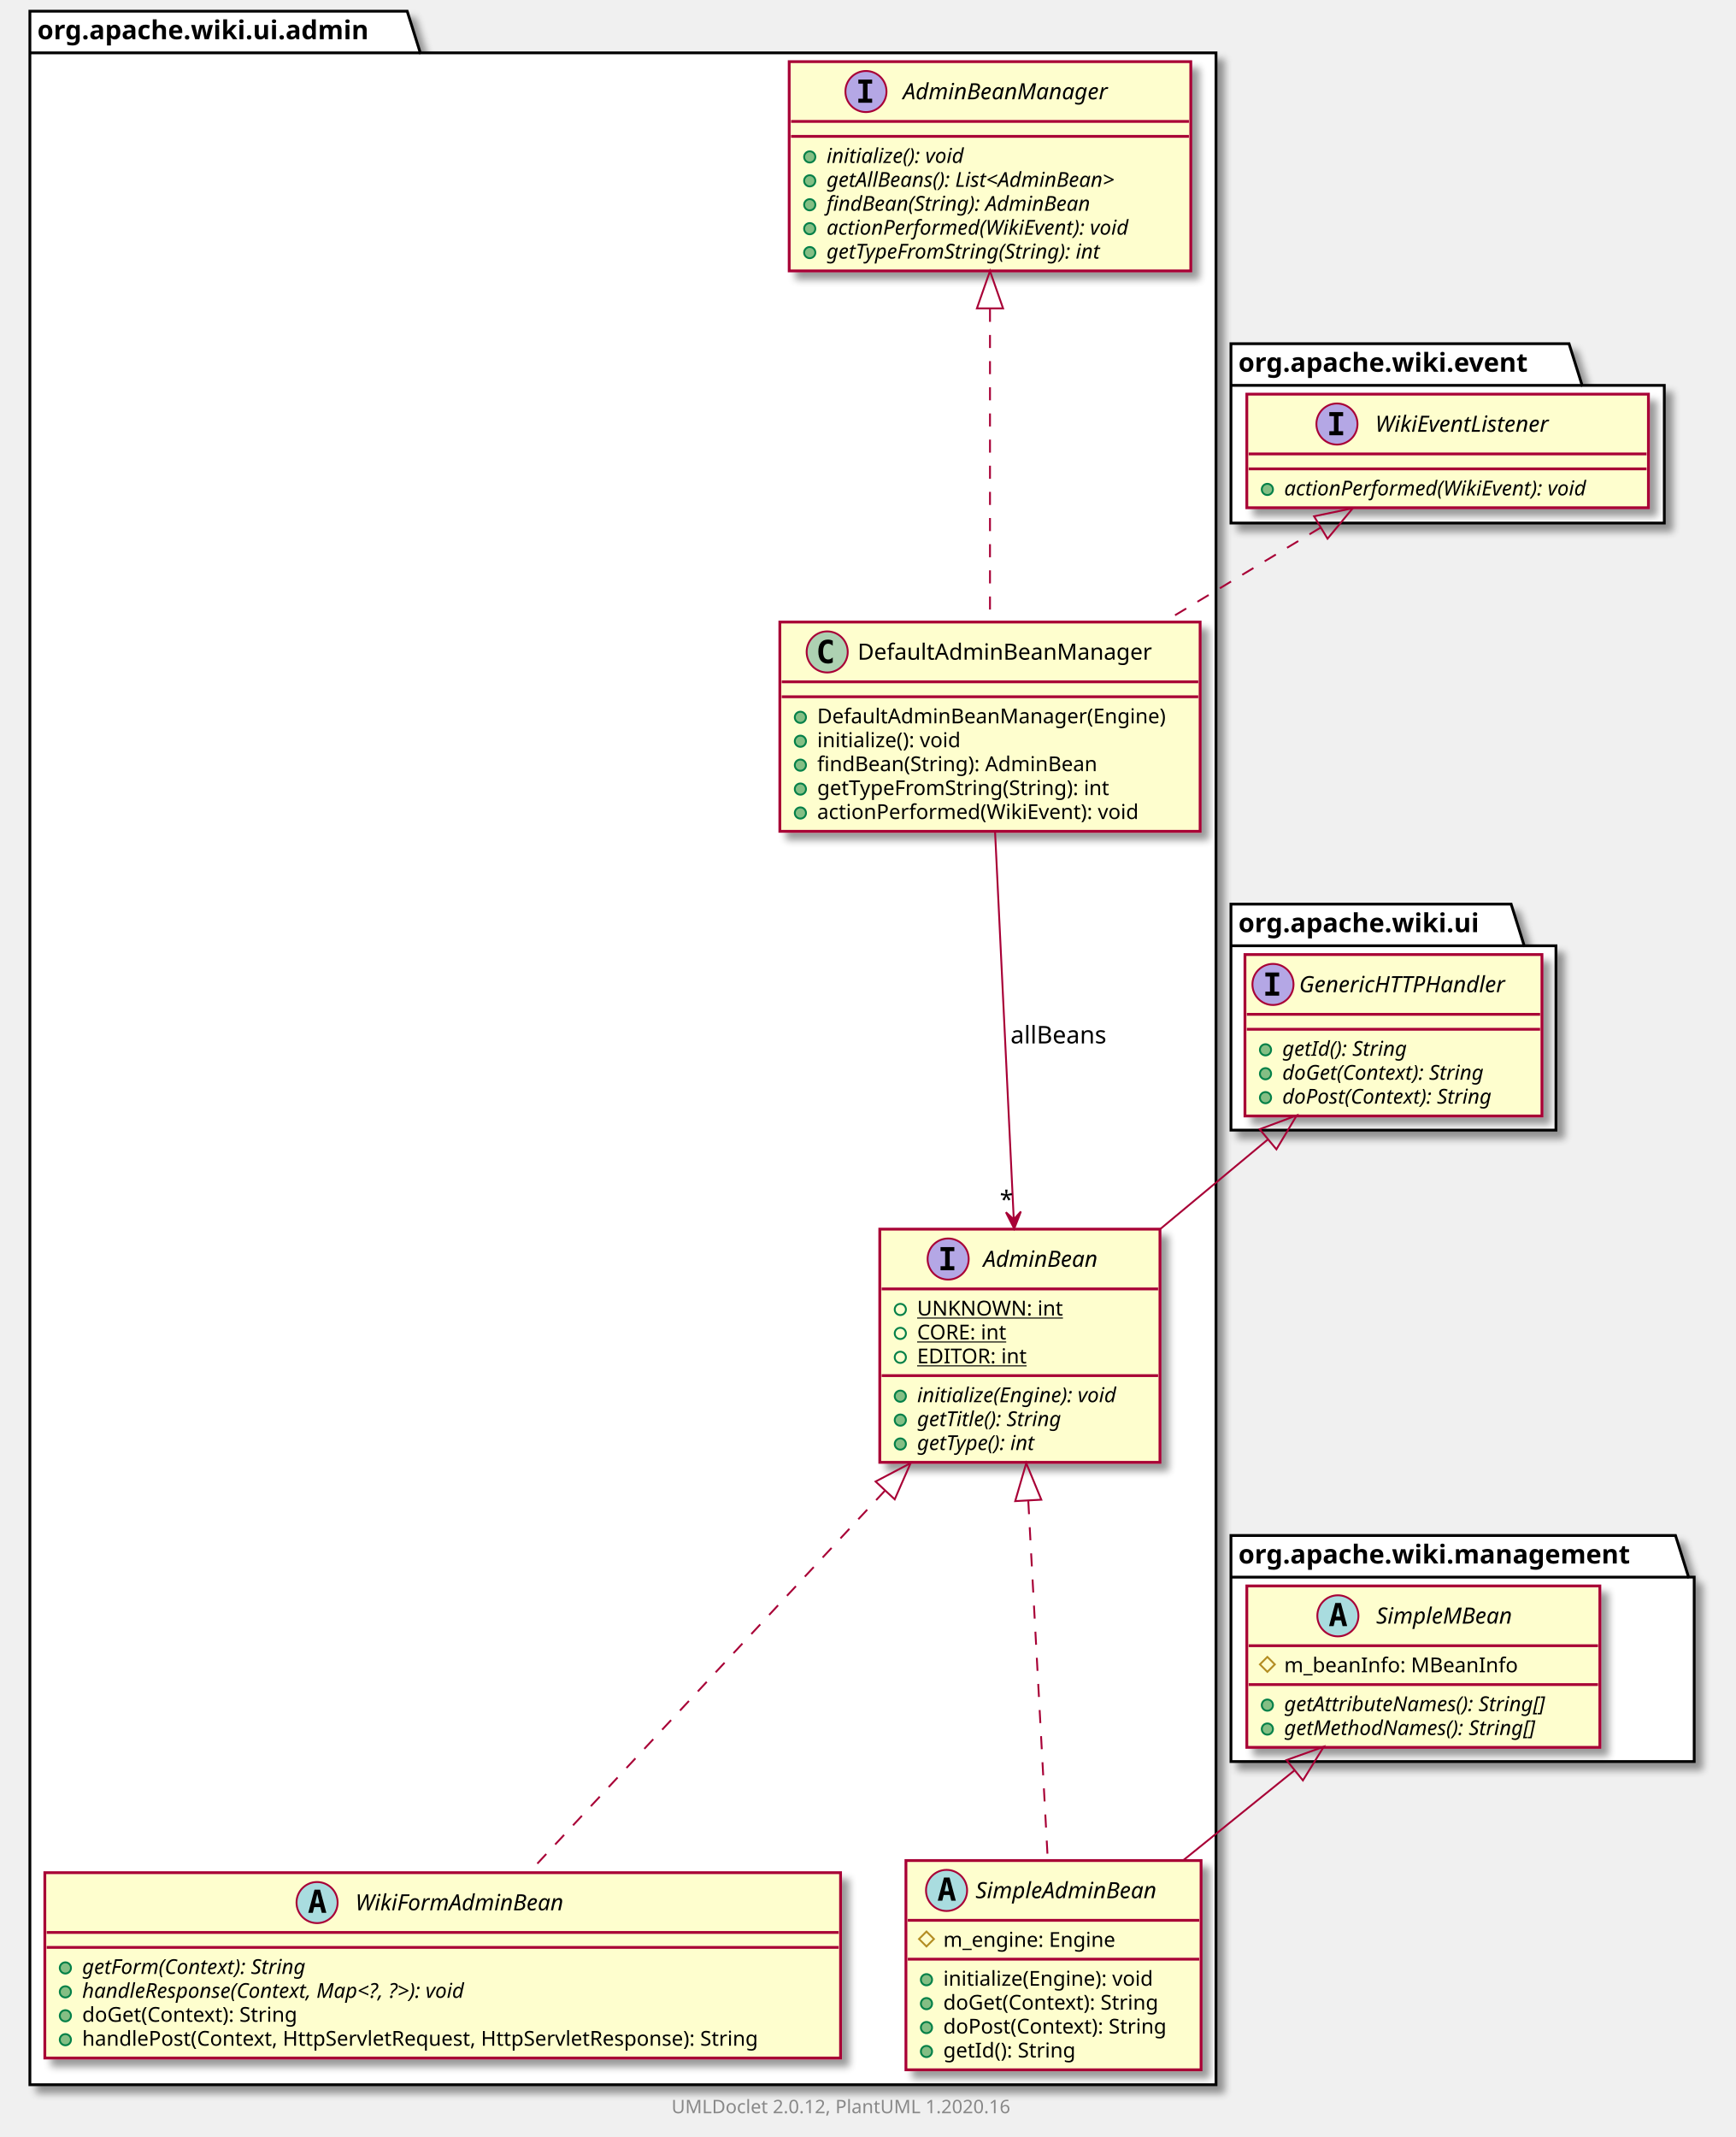
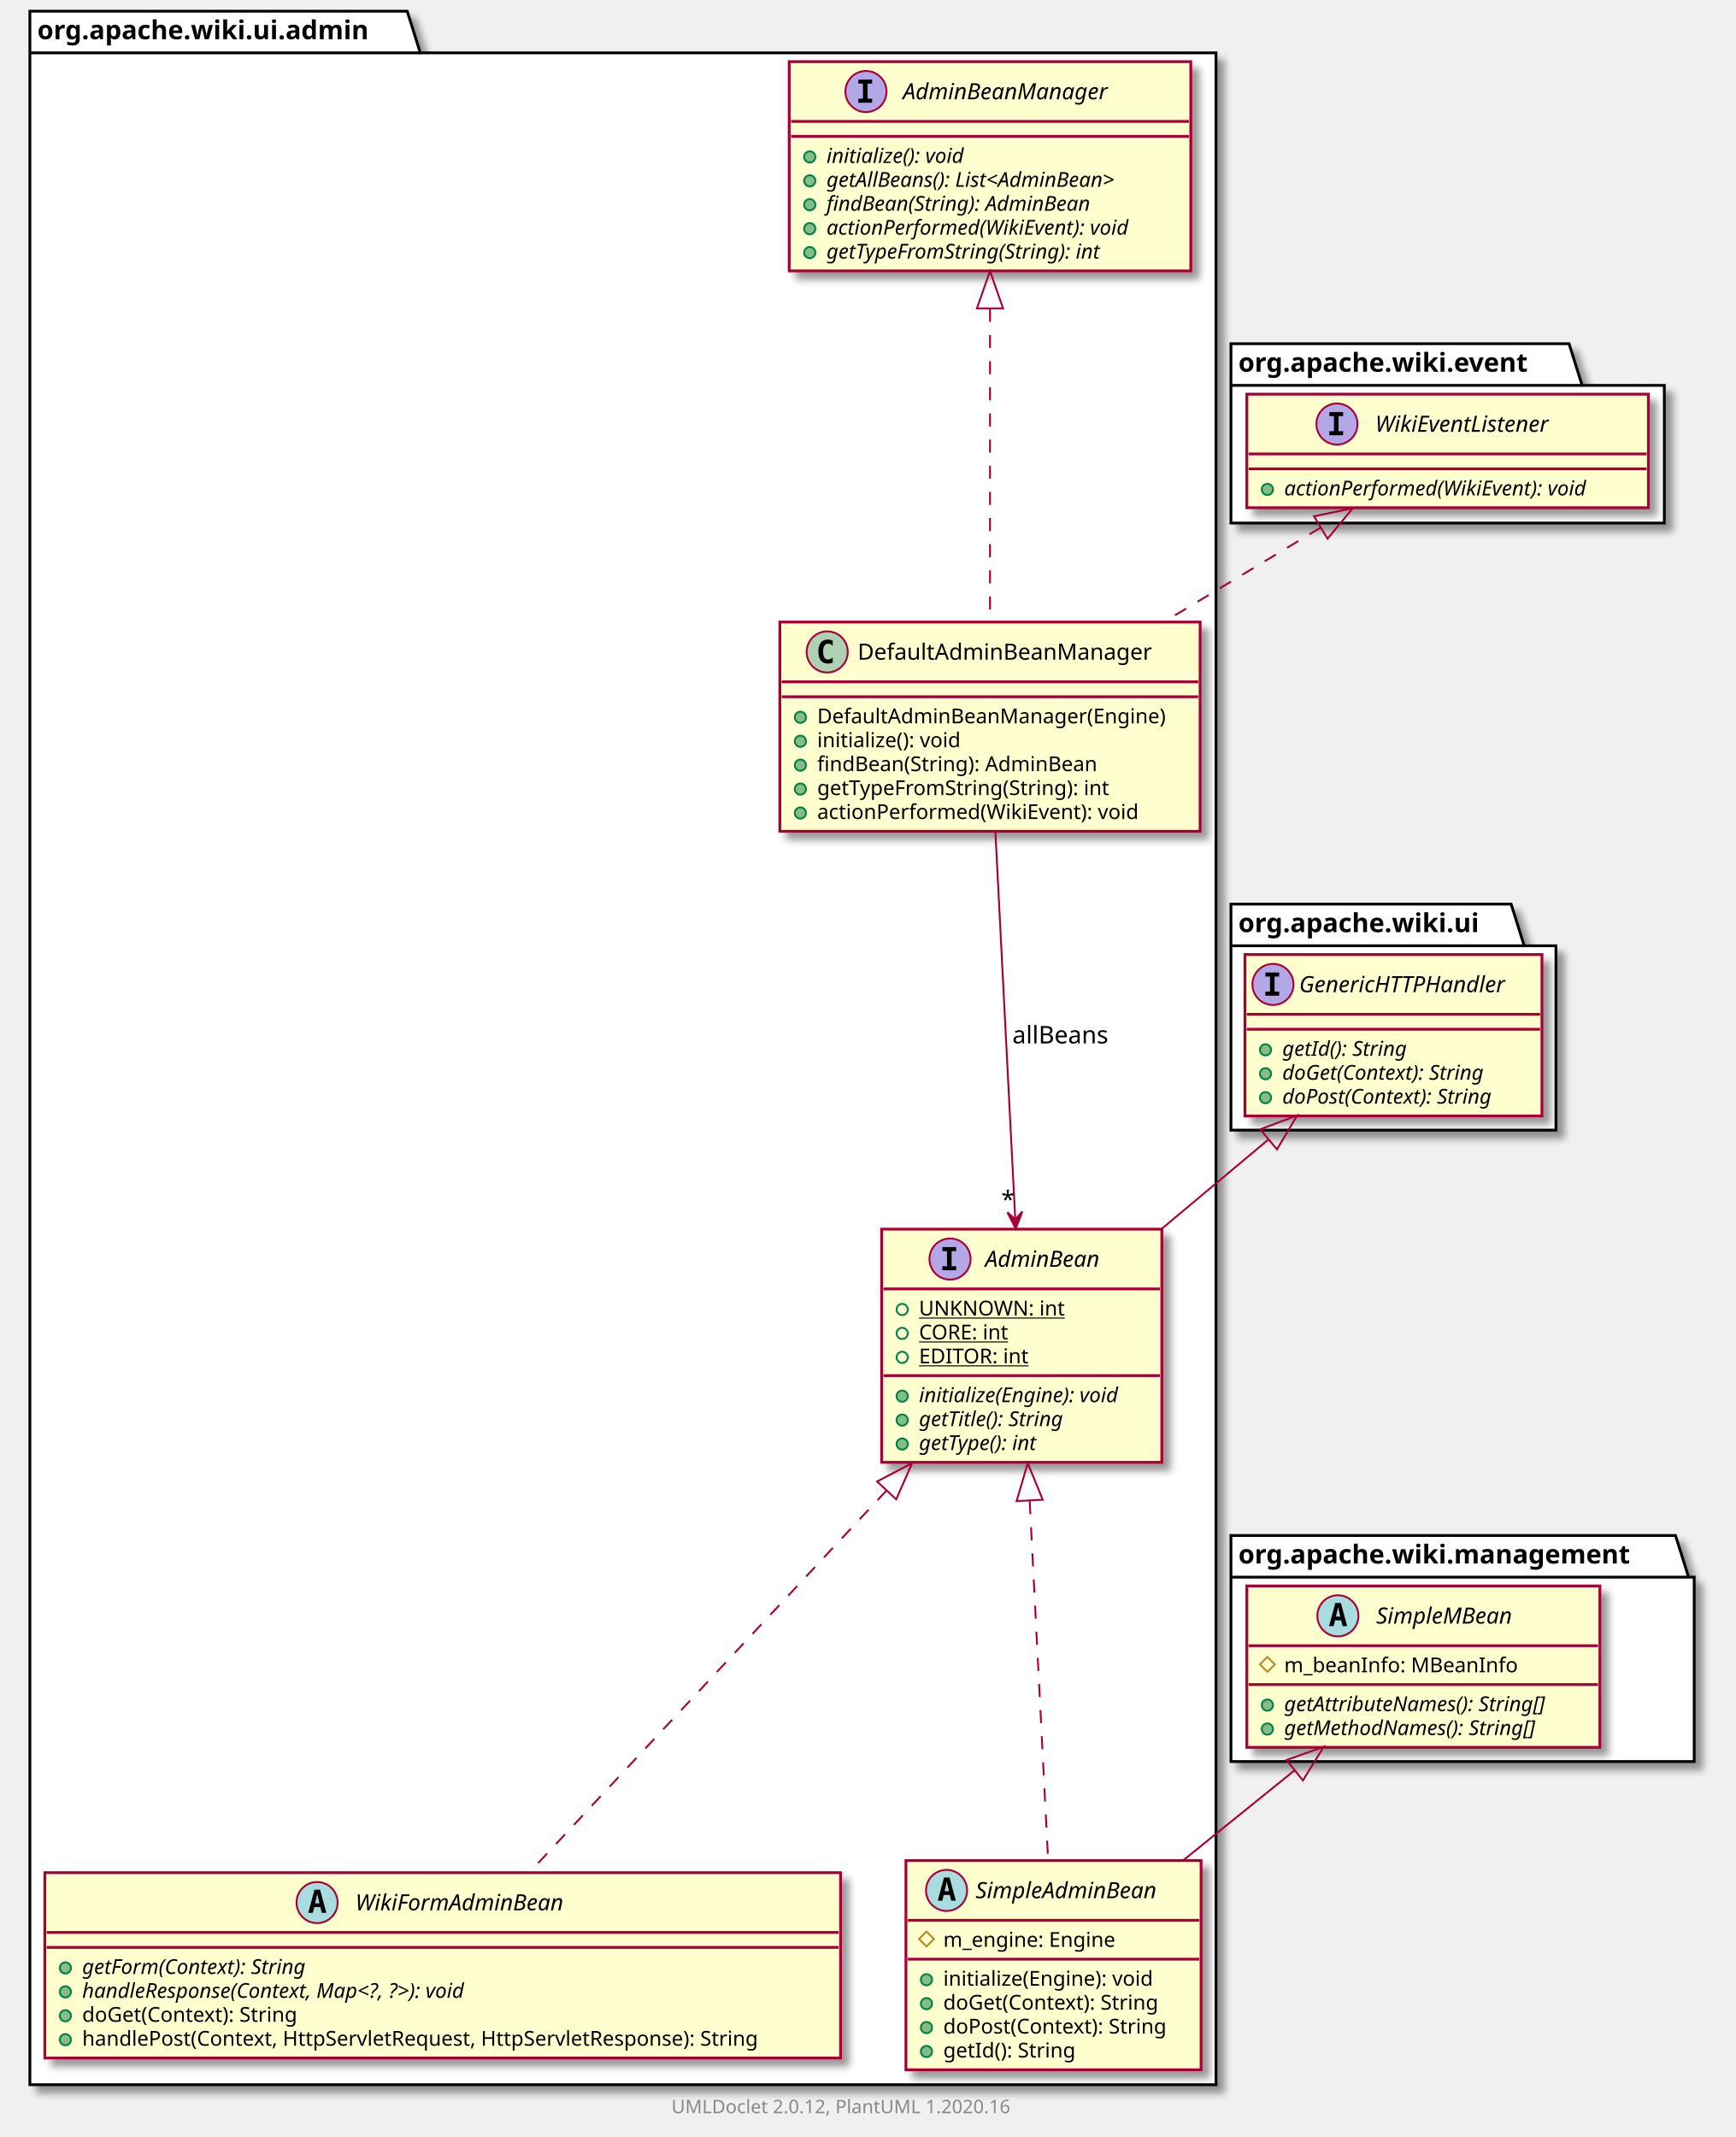
<svg xmlns="http://www.w3.org/2000/svg" xmlns:xlink="http://www.w3.org/1999/xlink" contentScriptType="application/ecmascript" contentStyleType="text/css" height="1144px" preserveAspectRatio="none" style="width:929px;height:1144px;" version="1.1" viewBox="0 0 929 1144" width="929px" zoomAndPan="magnify">
  <defs>
-     <filter height="300%" id="f1lm0bfb3of06h" width="300%" x="-1" y="-1">
+     <filter height="300%" id="fo3iyzg5tbiat" width="300%" x="-1" y="-1">
      <feGaussianBlur result="blurOut" stdDeviation="2.0" />
      <feColorMatrix in="blurOut" result="blurOut2" type="matrix" values="0 0 0 0 0 0 0 0 0 0 0 0 0 0 0 0 0 0 .4 0" />
      <feOffset dx="4.0" dy="4.0" in="blurOut2" result="blurOut3" />
      <feBlend in="SourceGraphic" in2="blurOut3" mode="normal" />
    </filter>
  </defs>
  <g>
-     <polygon fill="#FFFFFF" filter="url(#f1lm0bfb3of06h)" points="16,6,218,6,225,28.297,651,28.297,651,1116,16,1116,16,6" style="stroke: #000000; stroke-width: 1.5;" />
+     <polygon fill="#FFFFFF" filter="url(#fo3iyzg5tbiat)" points="16,6,218,6,225,28.297,651,28.297,651,1116,16,1116,16,6" style="stroke: #000000; stroke-width: 1.5;" />
    <line style="stroke: #000000; stroke-width: 1.5;" x1="16" x2="225" y1="28.297" y2="28.297" />
    <text fill="#000000" font-family="sans-serif" font-size="14" font-weight="bold" lengthAdjust="spacingAndGlyphs" textLength="196" x="20" y="20.995">org.apache.wiki.ui.admin</text>
-     <polygon fill="#FFFFFF" filter="url(#f1lm0bfb3of06h)" points="659,484,809,484,816,506.297,833,506.297,833,605,659,605,659,484" style="stroke: #000000; stroke-width: 1.5;" />
+     <polygon fill="#FFFFFF" filter="url(#fo3iyzg5tbiat)" points="659,484,809,484,816,506.297,833,506.297,833,605,659,605,659,484" style="stroke: #000000; stroke-width: 1.5;" />
    <line style="stroke: #000000; stroke-width: 1.5;" x1="659" x2="816" y1="506.297" y2="506.297" />
    <text fill="#000000" font-family="sans-serif" font-size="14" font-weight="bold" lengthAdjust="spacingAndGlyphs" textLength="144" x="663" y="498.995">org.apache.wiki.ui</text>
-     <polygon fill="#FFFFFF" filter="url(#f1lm0bfb3of06h)" points="659,822,897,822,904,844.297,907,844.297,907,943,659,943,659,822" style="stroke: #000000; stroke-width: 1.5;" />
+     <polygon fill="#FFFFFF" filter="url(#fo3iyzg5tbiat)" points="659,822,897,822,904,844.297,907,844.297,907,943,659,943,659,822" style="stroke: #000000; stroke-width: 1.5;" />
    <line style="stroke: #000000; stroke-width: 1.5;" x1="659" x2="904" y1="844.297" y2="844.297" />
    <text fill="#000000" font-family="sans-serif" font-size="14" font-weight="bold" lengthAdjust="spacingAndGlyphs" textLength="232" x="663" y="836.995">org.apache.wiki.management</text>
-     <polygon fill="#FFFFFF" filter="url(#f1lm0bfb3of06h)" points="659,184,840,184,847,206.297,891,206.297,891,280,659,280,659,184" style="stroke: #000000; stroke-width: 1.5;" />
+     <polygon fill="#FFFFFF" filter="url(#fo3iyzg5tbiat)" points="659,184,840,184,847,206.297,891,206.297,891,280,659,280,659,184" style="stroke: #000000; stroke-width: 1.5;" />
    <line style="stroke: #000000; stroke-width: 1.5;" x1="659" x2="847" y1="206.297" y2="206.297" />
    <text fill="#000000" font-family="sans-serif" font-size="14" font-weight="bold" lengthAdjust="spacingAndGlyphs" textLength="175" x="663" y="198.995">org.apache.wiki.event</text>
-     <a href="AdminBeanManager.html" target="_top" title="AdminBeanManager.html" xlink:actuate="onRequest" xlink:href="AdminBeanManager.html" xlink:show="new" xlink:title="AdminBeanManager.html" xlink:type="simple">
-       <rect codeLine="3" fill="#FEFECE" filter="url(#f1lm0bfb3of06h)" height="112.023" id="org.apache.wiki.ui.admin.AdminBeanManager" style="stroke: #A80036; stroke-width: 1.5;" width="215" x="422.5" y="33" />
-       <ellipse cx="463.6" cy="49" fill="#B4A7E5" rx="11" ry="11" style="stroke: #A80036; stroke-width: 1.0;" />
-       <path d="M459.522,44.766 L459.522,42.609 L466.913,42.609 L466.913,44.766 L464.444,44.766 L464.444,52.844 L466.913,52.844 L466.913,55 L459.522,55 L459.522,52.844 L461.991,52.844 L461.991,44.766 L459.522,44.766 Z " />
-       <text fill="#000000" font-family="sans-serif" font-size="12" font-style="italic" lengthAdjust="spacingAndGlyphs" textLength="125" x="483.4" y="53.154">AdminBeanManager</text>
-       <line style="stroke: #A80036; stroke-width: 1.5;" x1="423.5" x2="636.5" y1="65" y2="65" />
-       <line style="stroke: #A80036; stroke-width: 1.5;" x1="423.5" x2="636.5" y1="73" y2="73" />
-       <ellipse cx="433.5" cy="84" fill="#84BE84" rx="3" ry="3" style="stroke: #038048; stroke-width: 1.0;" />
-       <text fill="#000000" font-family="sans-serif" font-size="11" font-style="italic" lengthAdjust="spacingAndGlyphs" textLength="86" x="442.5" y="87.21">initialize(): void</text>
-       <ellipse cx="433.5" cy="96.805" fill="#84BE84" rx="3" ry="3" style="stroke: #038048; stroke-width: 1.0;" />
-       <text fill="#000000" font-family="sans-serif" font-size="11" font-style="italic" lengthAdjust="spacingAndGlyphs" textLength="185" x="442.5" y="100.015">getAllBeans(): List&lt;AdminBean&gt;</text>
-       <ellipse cx="433.5" cy="109.609" fill="#84BE84" rx="3" ry="3" style="stroke: #038048; stroke-width: 1.0;" />
-       <text fill="#000000" font-family="sans-serif" font-size="11" font-style="italic" lengthAdjust="spacingAndGlyphs" textLength="164" x="442.5" y="112.82">findBean(String): AdminBean</text>
-       <ellipse cx="433.5" cy="122.414" fill="#84BE84" rx="3" ry="3" style="stroke: #038048; stroke-width: 1.0;" />
-       <text fill="#000000" font-family="sans-serif" font-size="11" font-style="italic" lengthAdjust="spacingAndGlyphs" textLength="189" x="442.5" y="125.624">actionPerformed(WikiEvent): void</text>
-       <ellipse cx="433.5" cy="135.219" fill="#84BE84" rx="3" ry="3" style="stroke: #038048; stroke-width: 1.0;" />
-       <text fill="#000000" font-family="sans-serif" font-size="11" font-style="italic" lengthAdjust="spacingAndGlyphs" textLength="171" x="442.5" y="138.429">getTypeFromString(String): int</text>
+     <a href="WikiFormAdminBean.html" target="_top" title="WikiFormAdminBean.html" xlink:actuate="onRequest" xlink:href="WikiFormAdminBean.html" xlink:show="new" xlink:title="WikiFormAdminBean.html" xlink:type="simple">
+       <rect codeLine="3" fill="#FEFECE" filter="url(#fo3iyzg5tbiat)" height="99.219" id="org.apache.wiki.ui.admin.WikiFormAdminBean" style="stroke: #A80036; stroke-width: 1.5;" width="426" x="24" y="1002.5" />
+       <ellipse cx="169.75" cy="1018.5" fill="#A9DCDF" rx="11" ry="11" style="stroke: #A80036; stroke-width: 1.0;" />
+       <path d="M169.859,1013.844 L168.703,1018.922 L171.031,1018.922 L169.859,1013.844 Z M168.375,1011.609 L171.359,1011.609 L174.719,1024 L172.266,1024 L171.5,1020.938 L168.219,1020.938 L167.469,1024 L165.031,1024 L168.375,1011.609 Z " />
+       <text fill="#000000" font-family="sans-serif" font-size="12" font-style="italic" lengthAdjust="spacingAndGlyphs" textLength="126" x="190.25" y="1022.654">WikiFormAdminBean</text>
+       <line style="stroke: #A80036; stroke-width: 1.5;" x1="25" x2="449" y1="1034.5" y2="1034.5" />
+       <line style="stroke: #A80036; stroke-width: 1.5;" x1="25" x2="449" y1="1042.5" y2="1042.5" />
+       <ellipse cx="35" cy="1053.5" fill="#84BE84" rx="3" ry="3" style="stroke: #038048; stroke-width: 1.0;" />
+       <text fill="#000000" font-family="sans-serif" font-size="11" font-style="italic" lengthAdjust="spacingAndGlyphs" textLength="140" x="44" y="1056.71">getForm(Context): String</text>
+       <ellipse cx="35" cy="1066.305" fill="#84BE84" rx="3" ry="3" style="stroke: #038048; stroke-width: 1.0;" />
+       <text fill="#000000" font-family="sans-serif" font-size="11" font-style="italic" lengthAdjust="spacingAndGlyphs" textLength="246" x="44" y="1069.515">handleResponse(Context, Map&lt;?, ?&gt;): void</text>
+       <ellipse cx="35" cy="1079.109" fill="#84BE84" rx="3" ry="3" style="stroke: #038048; stroke-width: 1.0;" />
+       <text fill="#000000" font-family="sans-serif" font-size="11" lengthAdjust="spacingAndGlyphs" textLength="127" x="44" y="1082.32">doGet(Context): String</text>
+       <ellipse cx="35" cy="1091.914" fill="#84BE84" rx="3" ry="3" style="stroke: #038048; stroke-width: 1.0;" />
+       <text fill="#000000" font-family="sans-serif" font-size="11" lengthAdjust="spacingAndGlyphs" textLength="400" x="44" y="1095.124">handlePost(Context, HttpServletRequest, HttpServletResponse): String</text>
    </a>
    <a href="AdminBean.html" target="_top" title="AdminBean.html" xlink:actuate="onRequest" xlink:href="AdminBean.html" xlink:show="new" xlink:title="AdminBean.html" xlink:type="simple">
-       <rect codeLine="11" fill="#FEFECE" filter="url(#f1lm0bfb3of06h)" height="124.828" id="org.apache.wiki.ui.admin.AdminBean" style="stroke: #A80036; stroke-width: 1.5;" width="150" x="471" y="658" />
-       <ellipse cx="507.6" cy="674" fill="#B4A7E5" rx="11" ry="11" style="stroke: #A80036; stroke-width: 1.0;" />
-       <path d="M503.522,669.766 L503.522,667.609 L510.913,667.609 L510.913,669.766 L508.444,669.766 L508.444,677.844 L510.913,677.844 L510.913,680 L503.522,680 L503.522,677.844 L505.991,677.844 L505.991,669.766 L503.522,669.766 Z " />
-       <text fill="#000000" font-family="sans-serif" font-size="12" font-style="italic" lengthAdjust="spacingAndGlyphs" textLength="70" x="526.4" y="678.154">AdminBean</text>
-       <line style="stroke: #A80036; stroke-width: 1.5;" x1="472" x2="620" y1="690" y2="690" />
-       <ellipse cx="482" cy="701" fill="none" rx="3" ry="3" style="stroke: #038048; stroke-width: 1.0;" />
-       <text fill="#000000" font-family="sans-serif" font-size="11" lengthAdjust="spacingAndGlyphs" text-decoration="underline" textLength="79" x="491" y="704.21">UNKNOWN: int</text>
-       <ellipse cx="482" cy="713.805" fill="none" rx="3" ry="3" style="stroke: #038048; stroke-width: 1.0;" />
-       <text fill="#000000" font-family="sans-serif" font-size="11" lengthAdjust="spacingAndGlyphs" text-decoration="underline" textLength="53" x="491" y="717.015">CORE: int</text>
-       <ellipse cx="482" cy="726.609" fill="none" rx="3" ry="3" style="stroke: #038048; stroke-width: 1.0;" />
-       <text fill="#000000" font-family="sans-serif" font-size="11" lengthAdjust="spacingAndGlyphs" text-decoration="underline" textLength="63" x="491" y="729.82">EDITOR: int</text>
-       <line style="stroke: #A80036; stroke-width: 1.5;" x1="472" x2="620" y1="736.414" y2="736.414" />
-       <ellipse cx="482" cy="747.414" fill="#84BE84" rx="3" ry="3" style="stroke: #038048; stroke-width: 1.0;" />
-       <text fill="#000000" font-family="sans-serif" font-size="11" font-style="italic" lengthAdjust="spacingAndGlyphs" textLength="124" x="491" y="750.625">initialize(Engine): void</text>
-       <ellipse cx="482" cy="760.219" fill="#84BE84" rx="3" ry="3" style="stroke: #038048; stroke-width: 1.0;" />
-       <text fill="#000000" font-family="sans-serif" font-size="11" font-style="italic" lengthAdjust="spacingAndGlyphs" textLength="91" x="491" y="763.429">getTitle(): String</text>
-       <ellipse cx="482" cy="773.023" fill="#84BE84" rx="3" ry="3" style="stroke: #038048; stroke-width: 1.0;" />
-       <text fill="#000000" font-family="sans-serif" font-size="11" font-style="italic" lengthAdjust="spacingAndGlyphs" textLength="76" x="491" y="776.234">getType(): int</text>
+       <rect codeLine="10" fill="#FEFECE" filter="url(#fo3iyzg5tbiat)" height="124.828" id="org.apache.wiki.ui.admin.AdminBean" style="stroke: #A80036; stroke-width: 1.5;" width="150" x="472" y="658" />
+       <ellipse cx="508.6" cy="674" fill="#B4A7E5" rx="11" ry="11" style="stroke: #A80036; stroke-width: 1.0;" />
+       <path d="M504.522,669.766 L504.522,667.609 L511.913,667.609 L511.913,669.766 L509.444,669.766 L509.444,677.844 L511.913,677.844 L511.913,680 L504.522,680 L504.522,677.844 L506.991,677.844 L506.991,669.766 L504.522,669.766 Z " />
+       <text fill="#000000" font-family="sans-serif" font-size="12" font-style="italic" lengthAdjust="spacingAndGlyphs" textLength="70" x="527.4" y="678.154">AdminBean</text>
+       <line style="stroke: #A80036; stroke-width: 1.5;" x1="473" x2="621" y1="690" y2="690" />
+       <ellipse cx="483" cy="701" fill="none" rx="3" ry="3" style="stroke: #038048; stroke-width: 1.0;" />
+       <text fill="#000000" font-family="sans-serif" font-size="11" lengthAdjust="spacingAndGlyphs" text-decoration="underline" textLength="79" x="492" y="704.21">UNKNOWN: int</text>
+       <ellipse cx="483" cy="713.805" fill="none" rx="3" ry="3" style="stroke: #038048; stroke-width: 1.0;" />
+       <text fill="#000000" font-family="sans-serif" font-size="11" lengthAdjust="spacingAndGlyphs" text-decoration="underline" textLength="53" x="492" y="717.015">CORE: int</text>
+       <ellipse cx="483" cy="726.609" fill="none" rx="3" ry="3" style="stroke: #038048; stroke-width: 1.0;" />
+       <text fill="#000000" font-family="sans-serif" font-size="11" lengthAdjust="spacingAndGlyphs" text-decoration="underline" textLength="63" x="492" y="729.82">EDITOR: int</text>
+       <line style="stroke: #A80036; stroke-width: 1.5;" x1="473" x2="621" y1="736.414" y2="736.414" />
+       <ellipse cx="483" cy="747.414" fill="#84BE84" rx="3" ry="3" style="stroke: #038048; stroke-width: 1.0;" />
+       <text fill="#000000" font-family="sans-serif" font-size="11" font-style="italic" lengthAdjust="spacingAndGlyphs" textLength="124" x="492" y="750.625">initialize(Engine): void</text>
+       <ellipse cx="483" cy="760.219" fill="#84BE84" rx="3" ry="3" style="stroke: #038048; stroke-width: 1.0;" />
+       <text fill="#000000" font-family="sans-serif" font-size="11" font-style="italic" lengthAdjust="spacingAndGlyphs" textLength="91" x="492" y="763.429">getTitle(): String</text>
+       <ellipse cx="483" cy="773.023" fill="#84BE84" rx="3" ry="3" style="stroke: #038048; stroke-width: 1.0;" />
+       <text fill="#000000" font-family="sans-serif" font-size="11" font-style="italic" lengthAdjust="spacingAndGlyphs" textLength="76" x="492" y="776.234">getType(): int</text>
    </a>
    <a href="SimpleAdminBean.html" target="_top" title="SimpleAdminBean.html" xlink:actuate="onRequest" xlink:href="SimpleAdminBean.html" xlink:show="new" xlink:title="SimpleAdminBean.html" xlink:type="simple">
-       <rect codeLine="20" fill="#FEFECE" filter="url(#f1lm0bfb3of06h)" height="112.023" id="org.apache.wiki.ui.admin.SimpleAdminBean" style="stroke: #A80036; stroke-width: 1.5;" width="158" x="485" y="996" />
+       <rect codeLine="19" fill="#FEFECE" filter="url(#fo3iyzg5tbiat)" height="112.023" id="org.apache.wiki.ui.admin.SimpleAdminBean" style="stroke: #A80036; stroke-width: 1.5;" width="158" x="485" y="996" />
      <ellipse cx="506.75" cy="1012" fill="#A9DCDF" rx="11" ry="11" style="stroke: #A80036; stroke-width: 1.0;" />
      <path d="M506.859,1007.344 L505.703,1012.422 L508.031,1012.422 L506.859,1007.344 Z M505.375,1005.109 L508.359,1005.109 L511.719,1017.5 L509.266,1017.5 L508.5,1014.438 L505.219,1014.438 L504.469,1017.5 L502.031,1017.5 L505.375,1005.109 Z " />
      <text fill="#000000" font-family="sans-serif" font-size="12" font-style="italic" lengthAdjust="spacingAndGlyphs" textLength="111" x="522.25" y="1016.154">SimpleAdminBean</text>
      <line style="stroke: #A80036; stroke-width: 1.5;" x1="486" x2="642" y1="1028" y2="1028" />
      <polygon fill="none" points="496,1034,500,1038,496,1042,492,1038" style="stroke: #B38D22; stroke-width: 1.0;" />
      <text fill="#000000" font-family="sans-serif" font-size="11" lengthAdjust="spacingAndGlyphs" textLength="101" x="505" y="1042.21">m_engine: Engine</text>
      <line style="stroke: #A80036; stroke-width: 1.5;" x1="486" x2="642" y1="1048.805" y2="1048.805" />
      <ellipse cx="496" cy="1059.805" fill="#84BE84" rx="3" ry="3" style="stroke: #038048; stroke-width: 1.0;" />
      <text fill="#000000" font-family="sans-serif" font-size="11" lengthAdjust="spacingAndGlyphs" textLength="122" x="505" y="1063.015">initialize(Engine): void</text>
      <ellipse cx="496" cy="1072.609" fill="#84BE84" rx="3" ry="3" style="stroke: #038048; stroke-width: 1.0;" />
      <text fill="#000000" font-family="sans-serif" font-size="11" lengthAdjust="spacingAndGlyphs" textLength="127" x="505" y="1075.82">doGet(Context): String</text>
      <ellipse cx="496" cy="1085.414" fill="#84BE84" rx="3" ry="3" style="stroke: #038048; stroke-width: 1.0;" />
      <text fill="#000000" font-family="sans-serif" font-size="11" lengthAdjust="spacingAndGlyphs" textLength="132" x="505" y="1088.624">doPost(Context): String</text>
      <ellipse cx="496" cy="1098.219" fill="#84BE84" rx="3" ry="3" style="stroke: #038048; stroke-width: 1.0;" />
      <text fill="#000000" font-family="sans-serif" font-size="11" lengthAdjust="spacingAndGlyphs" textLength="78" x="505" y="1101.429">getId(): String</text>
    </a>
    <a href="DefaultAdminBeanManager.html" target="_top" title="DefaultAdminBeanManager.html" xlink:actuate="onRequest" xlink:href="DefaultAdminBeanManager.html" xlink:show="new" xlink:title="DefaultAdminBeanManager.html" xlink:type="simple">
-       <rect codeLine="28" fill="#FEFECE" filter="url(#f1lm0bfb3of06h)" height="112.023" id="org.apache.wiki.ui.admin.DefaultAdminBeanManager" style="stroke: #A80036; stroke-width: 1.5;" width="225" x="417.5" y="333" />
+       <rect codeLine="27" fill="#FEFECE" filter="url(#fo3iyzg5tbiat)" height="112.023" id="org.apache.wiki.ui.admin.DefaultAdminBeanManager" style="stroke: #A80036; stroke-width: 1.5;" width="225" x="417.5" y="333" />
      <ellipse cx="442.85" cy="349" fill="#ADD1B2" rx="11" ry="11" style="stroke: #A80036; stroke-width: 1.0;" />
      <path d="M445.819,354.641 Q445.241,354.938 444.6,355.078 Q443.959,355.234 443.256,355.234 Q440.756,355.234 439.428,353.594 Q438.116,351.938 438.116,348.812 Q438.116,345.688 439.428,344.031 Q440.756,342.375 443.256,342.375 Q443.959,342.375 444.6,342.531 Q445.256,342.688 445.819,342.984 L445.819,345.703 Q445.194,345.125 444.6,344.859 Q444.006,344.578 443.381,344.578 Q442.038,344.578 441.35,345.656 Q440.663,346.719 440.663,348.812 Q440.663,350.906 441.35,351.984 Q442.038,353.047 443.381,353.047 Q444.006,353.047 444.6,352.781 Q445.194,352.5 445.819,351.922 L445.819,354.641 Z " />
      <text fill="#000000" font-family="sans-serif" font-size="12" lengthAdjust="spacingAndGlyphs" textLength="170" x="459.15" y="353.154">DefaultAdminBeanManager</text>
      <line style="stroke: #A80036; stroke-width: 1.5;" x1="418.5" x2="641.5" y1="365" y2="365" />
      <line style="stroke: #A80036; stroke-width: 1.5;" x1="418.5" x2="641.5" y1="373" y2="373" />
      <ellipse cx="428.5" cy="384" fill="#84BE84" rx="3" ry="3" style="stroke: #038048; stroke-width: 1.0;" />
      <text fill="#000000" font-family="sans-serif" font-size="11" lengthAdjust="spacingAndGlyphs" textLength="199" x="437.5" y="387.21">DefaultAdminBeanManager(Engine)</text>
      <ellipse cx="428.5" cy="396.805" fill="#84BE84" rx="3" ry="3" style="stroke: #038048; stroke-width: 1.0;" />
      <text fill="#000000" font-family="sans-serif" font-size="11" lengthAdjust="spacingAndGlyphs" textLength="84" x="437.5" y="400.015">initialize(): void</text>
      <ellipse cx="428.5" cy="409.609" fill="#84BE84" rx="3" ry="3" style="stroke: #038048; stroke-width: 1.0;" />
      <text fill="#000000" font-family="sans-serif" font-size="11" lengthAdjust="spacingAndGlyphs" textLength="164" x="437.5" y="412.82">findBean(String): AdminBean</text>
      <ellipse cx="428.5" cy="422.414" fill="#84BE84" rx="3" ry="3" style="stroke: #038048; stroke-width: 1.0;" />
      <text fill="#000000" font-family="sans-serif" font-size="11" lengthAdjust="spacingAndGlyphs" textLength="172" x="437.5" y="425.625">getTypeFromString(String): int</text>
      <ellipse cx="428.5" cy="435.219" fill="#84BE84" rx="3" ry="3" style="stroke: #038048; stroke-width: 1.0;" />
      <text fill="#000000" font-family="sans-serif" font-size="11" lengthAdjust="spacingAndGlyphs" textLength="185" x="437.5" y="438.429">actionPerformed(WikiEvent): void</text>
    </a>
-     <a href="WikiFormAdminBean.html" target="_top" title="WikiFormAdminBean.html" xlink:actuate="onRequest" xlink:href="WikiFormAdminBean.html" xlink:show="new" xlink:title="WikiFormAdminBean.html" xlink:type="simple">
-       <rect codeLine="36" fill="#FEFECE" filter="url(#f1lm0bfb3of06h)" height="99.219" id="org.apache.wiki.ui.admin.WikiFormAdminBean" style="stroke: #A80036; stroke-width: 1.5;" width="426" x="24" y="1002.5" />
-       <ellipse cx="169.75" cy="1018.5" fill="#A9DCDF" rx="11" ry="11" style="stroke: #A80036; stroke-width: 1.0;" />
-       <path d="M169.859,1013.844 L168.703,1018.922 L171.031,1018.922 L169.859,1013.844 Z M168.375,1011.609 L171.359,1011.609 L174.719,1024 L172.266,1024 L171.5,1020.938 L168.219,1020.938 L167.469,1024 L165.031,1024 L168.375,1011.609 Z " />
-       <text fill="#000000" font-family="sans-serif" font-size="12" font-style="italic" lengthAdjust="spacingAndGlyphs" textLength="126" x="190.25" y="1022.654">WikiFormAdminBean</text>
-       <line style="stroke: #A80036; stroke-width: 1.5;" x1="25" x2="449" y1="1034.5" y2="1034.5" />
-       <line style="stroke: #A80036; stroke-width: 1.5;" x1="25" x2="449" y1="1042.5" y2="1042.5" />
-       <ellipse cx="35" cy="1053.5" fill="#84BE84" rx="3" ry="3" style="stroke: #038048; stroke-width: 1.0;" />
-       <text fill="#000000" font-family="sans-serif" font-size="11" font-style="italic" lengthAdjust="spacingAndGlyphs" textLength="140" x="44" y="1056.71">getForm(Context): String</text>
-       <ellipse cx="35" cy="1066.305" fill="#84BE84" rx="3" ry="3" style="stroke: #038048; stroke-width: 1.0;" />
-       <text fill="#000000" font-family="sans-serif" font-size="11" font-style="italic" lengthAdjust="spacingAndGlyphs" textLength="246" x="44" y="1069.515">handleResponse(Context, Map&lt;?, ?&gt;): void</text>
-       <ellipse cx="35" cy="1079.109" fill="#84BE84" rx="3" ry="3" style="stroke: #038048; stroke-width: 1.0;" />
-       <text fill="#000000" font-family="sans-serif" font-size="11" lengthAdjust="spacingAndGlyphs" textLength="127" x="44" y="1082.32">doGet(Context): String</text>
-       <ellipse cx="35" cy="1091.914" fill="#84BE84" rx="3" ry="3" style="stroke: #038048; stroke-width: 1.0;" />
-       <text fill="#000000" font-family="sans-serif" font-size="11" lengthAdjust="spacingAndGlyphs" textLength="400" x="44" y="1095.124">handlePost(Context, HttpServletRequest, HttpServletResponse): String</text>
+     <a href="AdminBeanManager.html" target="_top" title="AdminBeanManager.html" xlink:actuate="onRequest" xlink:href="AdminBeanManager.html" xlink:show="new" xlink:title="AdminBeanManager.html" xlink:type="simple">
+       <rect codeLine="35" fill="#FEFECE" filter="url(#fo3iyzg5tbiat)" height="112.023" id="org.apache.wiki.ui.admin.AdminBeanManager" style="stroke: #A80036; stroke-width: 1.5;" width="215" x="422.5" y="33" />
+       <ellipse cx="463.6" cy="49" fill="#B4A7E5" rx="11" ry="11" style="stroke: #A80036; stroke-width: 1.0;" />
+       <path d="M459.522,44.766 L459.522,42.609 L466.913,42.609 L466.913,44.766 L464.444,44.766 L464.444,52.844 L466.913,52.844 L466.913,55 L459.522,55 L459.522,52.844 L461.991,52.844 L461.991,44.766 L459.522,44.766 Z " />
+       <text fill="#000000" font-family="sans-serif" font-size="12" font-style="italic" lengthAdjust="spacingAndGlyphs" textLength="125" x="483.4" y="53.154">AdminBeanManager</text>
+       <line style="stroke: #A80036; stroke-width: 1.5;" x1="423.5" x2="636.5" y1="65" y2="65" />
+       <line style="stroke: #A80036; stroke-width: 1.5;" x1="423.5" x2="636.5" y1="73" y2="73" />
+       <ellipse cx="433.5" cy="84" fill="#84BE84" rx="3" ry="3" style="stroke: #038048; stroke-width: 1.0;" />
+       <text fill="#000000" font-family="sans-serif" font-size="11" font-style="italic" lengthAdjust="spacingAndGlyphs" textLength="86" x="442.5" y="87.21">initialize(): void</text>
+       <ellipse cx="433.5" cy="96.805" fill="#84BE84" rx="3" ry="3" style="stroke: #038048; stroke-width: 1.0;" />
+       <text fill="#000000" font-family="sans-serif" font-size="11" font-style="italic" lengthAdjust="spacingAndGlyphs" textLength="185" x="442.5" y="100.015">getAllBeans(): List&lt;AdminBean&gt;</text>
+       <ellipse cx="433.5" cy="109.609" fill="#84BE84" rx="3" ry="3" style="stroke: #038048; stroke-width: 1.0;" />
+       <text fill="#000000" font-family="sans-serif" font-size="11" font-style="italic" lengthAdjust="spacingAndGlyphs" textLength="164" x="442.5" y="112.82">findBean(String): AdminBean</text>
+       <ellipse cx="433.5" cy="122.414" fill="#84BE84" rx="3" ry="3" style="stroke: #038048; stroke-width: 1.0;" />
+       <text fill="#000000" font-family="sans-serif" font-size="11" font-style="italic" lengthAdjust="spacingAndGlyphs" textLength="189" x="442.5" y="125.624">actionPerformed(WikiEvent): void</text>
+       <ellipse cx="433.5" cy="135.219" fill="#84BE84" rx="3" ry="3" style="stroke: #038048; stroke-width: 1.0;" />
+       <text fill="#000000" font-family="sans-serif" font-size="11" font-style="italic" lengthAdjust="spacingAndGlyphs" textLength="171" x="442.5" y="138.429">getTypeFromString(String): int</text>
    </a>
    <a href="../GenericHTTPHandler.html" target="_top" title="../GenericHTTPHandler.html" xlink:actuate="onRequest" xlink:href="../GenericHTTPHandler.html" xlink:show="new" xlink:title="../GenericHTTPHandler.html" xlink:type="simple">
-       <rect codeLine="53" fill="#FEFECE" filter="url(#f1lm0bfb3of06h)" height="86.414" id="org.apache.wiki.ui.GenericHTTPHandler" style="stroke: #A80036; stroke-width: 1.5;" width="159" x="666.5" y="511" />
+       <rect codeLine="53" fill="#FEFECE" filter="url(#fo3iyzg5tbiat)" height="86.414" id="org.apache.wiki.ui.GenericHTTPHandler" style="stroke: #A80036; stroke-width: 1.5;" width="159" x="666.5" y="511" />
      <ellipse cx="681.5" cy="527" fill="#B4A7E5" rx="11" ry="11" style="stroke: #A80036; stroke-width: 1.0;" />
      <path d="M677.422,522.766 L677.422,520.609 L684.812,520.609 L684.812,522.766 L682.344,522.766 L682.344,530.844 L684.812,530.844 L684.812,533 L677.422,533 L677.422,530.844 L679.891,530.844 L679.891,522.766 L677.422,522.766 Z " />
      <text fill="#000000" font-family="sans-serif" font-size="12" font-style="italic" lengthAdjust="spacingAndGlyphs" textLength="127" x="695.5" y="531.154">GenericHTTPHandler</text>
      <line style="stroke: #A80036; stroke-width: 1.5;" x1="667.5" x2="824.5" y1="543" y2="543" />
      <line style="stroke: #A80036; stroke-width: 1.5;" x1="667.5" x2="824.5" y1="551" y2="551" />
      <ellipse cx="677.5" cy="562" fill="#84BE84" rx="3" ry="3" style="stroke: #038048; stroke-width: 1.0;" />
      <text fill="#000000" font-family="sans-serif" font-size="11" font-style="italic" lengthAdjust="spacingAndGlyphs" textLength="77" x="686.5" y="565.21">getId(): String</text>
      <ellipse cx="677.5" cy="574.805" fill="#84BE84" rx="3" ry="3" style="stroke: #038048; stroke-width: 1.0;" />
      <text fill="#000000" font-family="sans-serif" font-size="11" font-style="italic" lengthAdjust="spacingAndGlyphs" textLength="127" x="686.5" y="578.015">doGet(Context): String</text>
      <ellipse cx="677.5" cy="587.609" fill="#84BE84" rx="3" ry="3" style="stroke: #038048; stroke-width: 1.0;" />
      <text fill="#000000" font-family="sans-serif" font-size="11" font-style="italic" lengthAdjust="spacingAndGlyphs" textLength="131" x="686.5" y="590.82">doPost(Context): String</text>
    </a>
    <a href="../../management/SimpleMBean.html" target="_top" title="../../management/SimpleMBean.html" xlink:actuate="onRequest" xlink:href="../../management/SimpleMBean.html" xlink:show="new" xlink:title="../../management/SimpleMBean.html" xlink:type="simple">
-       <rect codeLine="61" fill="#FEFECE" filter="url(#f1lm0bfb3of06h)" height="86.414" id="org.apache.wiki.management.SimpleMBean" style="stroke: #A80036; stroke-width: 1.5;" width="189" x="667.5" y="849" />
+       <rect codeLine="61" fill="#FEFECE" filter="url(#fo3iyzg5tbiat)" height="86.414" id="org.apache.wiki.management.SimpleMBean" style="stroke: #A80036; stroke-width: 1.5;" width="189" x="667.5" y="849" />
      <ellipse cx="716.25" cy="865" fill="#A9DCDF" rx="11" ry="11" style="stroke: #A80036; stroke-width: 1.0;" />
      <path d="M716.359,860.344 L715.203,865.422 L717.531,865.422 L716.359,860.344 Z M714.875,858.109 L717.859,858.109 L721.219,870.5 L718.766,870.5 L718,867.438 L714.719,867.438 L713.969,870.5 L711.531,870.5 L714.875,858.109 Z " />
      <text fill="#000000" font-family="sans-serif" font-size="12" font-style="italic" lengthAdjust="spacingAndGlyphs" textLength="83" x="736.75" y="869.154">SimpleMBean</text>
      <line style="stroke: #A80036; stroke-width: 1.5;" x1="668.5" x2="855.5" y1="881" y2="881" />
      <polygon fill="none" points="678.5,887,682.5,891,678.5,895,674.5,891" style="stroke: #B38D22; stroke-width: 1.0;" />
      <text fill="#000000" font-family="sans-serif" font-size="11" lengthAdjust="spacingAndGlyphs" textLength="133" x="687.5" y="895.21">m_beanInfo: MBeanInfo</text>
      <line style="stroke: #A80036; stroke-width: 1.5;" x1="668.5" x2="855.5" y1="901.805" y2="901.805" />
      <ellipse cx="678.5" cy="912.805" fill="#84BE84" rx="3" ry="3" style="stroke: #038048; stroke-width: 1.0;" />
      <text fill="#000000" font-family="sans-serif" font-size="11" font-style="italic" lengthAdjust="spacingAndGlyphs" textLength="163" x="687.5" y="916.015">getAttributeNames(): String[]</text>
      <ellipse cx="678.5" cy="925.609" fill="#84BE84" rx="3" ry="3" style="stroke: #038048; stroke-width: 1.0;" />
      <text fill="#000000" font-family="sans-serif" font-size="11" font-style="italic" lengthAdjust="spacingAndGlyphs" textLength="155" x="687.5" y="928.82">getMethodNames(): String[]</text>
    </a>
    <a href="../../event/WikiEventListener.html" target="_top" title="../../event/WikiEventListener.html" xlink:actuate="onRequest" xlink:href="../../event/WikiEventListener.html" xlink:show="new" xlink:title="../../event/WikiEventListener.html" xlink:type="simple">
-       <rect codeLine="69" fill="#FEFECE" filter="url(#f1lm0bfb3of06h)" height="60.805" id="org.apache.wiki.event.WikiEventListener" style="stroke: #A80036; stroke-width: 1.5;" width="215" x="667.5" y="211" />
+       <rect codeLine="69" fill="#FEFECE" filter="url(#fo3iyzg5tbiat)" height="60.805" id="org.apache.wiki.event.WikiEventListener" style="stroke: #A80036; stroke-width: 1.5;" width="215" x="667.5" y="211" />
      <ellipse cx="715.75" cy="227" fill="#B4A7E5" rx="11" ry="11" style="stroke: #A80036; stroke-width: 1.0;" />
      <path d="M711.672,222.766 L711.672,220.609 L719.062,220.609 L719.062,222.766 L716.594,222.766 L716.594,230.844 L719.062,230.844 L719.062,233 L711.672,233 L711.672,230.844 L714.141,230.844 L714.141,222.766 L711.672,222.766 Z " />
      <text fill="#000000" font-family="sans-serif" font-size="12" font-style="italic" lengthAdjust="spacingAndGlyphs" textLength="110" x="736.25" y="231.154">WikiEventListener</text>
      <line style="stroke: #A80036; stroke-width: 1.5;" x1="668.5" x2="881.5" y1="243" y2="243" />
      <line style="stroke: #A80036; stroke-width: 1.5;" x1="668.5" x2="881.5" y1="251" y2="251" />
      <ellipse cx="678.5" cy="262" fill="#84BE84" rx="3" ry="3" style="stroke: #038048; stroke-width: 1.0;" />
      <text fill="#000000" font-family="sans-serif" font-size="11" font-style="italic" lengthAdjust="spacingAndGlyphs" textLength="189" x="687.5" y="265.21">actionPerformed(WikiEvent): void</text>
    </a>
-     <path codeLine="43" d="M678.839,609.912 C660.359,625.296 640.197,642.082 621.291,657.82 " fill="none" id="org.apache.wiki.ui.GenericHTTPHandler-backto-org.apache.wiki.ui.admin.AdminBean" style="stroke: #A80036; stroke-width: 1.0;" />
-     <polygon fill="none" points="674.385,604.511,694.235,597.094,683.343,615.27,674.385,604.511" style="stroke: #A80036; stroke-width: 1.0;" />
-     <path codeLine="44" d="M692.956,947.793 C673.684,963.367 652.739,980.292 633.443,995.884 " fill="none" id="org.apache.wiki.management.SimpleMBean-backto-org.apache.wiki.ui.admin.SimpleAdminBean" style="stroke: #A80036; stroke-width: 1.0;" />
+     <path codeLine="43" d="M474.587,797.935 C415.531,861.088 333.881,948.4 283.31,1002.478 " fill="none" id="org.apache.wiki.ui.admin.AdminBean-backto-org.apache.wiki.ui.admin.WikiFormAdminBean" style="stroke: #A80036; stroke-width: 1.0; stroke-dasharray: 7.0,7.0;" />
+     <polygon fill="none" points="469.554,793.069,488.327,783.242,479.779,802.631,469.554,793.069" style="stroke: #A80036; stroke-width: 1.0;" />
+     <path codeLine="44" d="M678.897,610.144 C660.586,625.465 640.631,642.16 621.914,657.82 " fill="none" id="org.apache.wiki.ui.GenericHTTPHandler-backto-org.apache.wiki.ui.admin.AdminBean" style="stroke: #A80036; stroke-width: 1.0;" />
+     <polygon fill="none" points="674.663,604.56,694.494,597.094,683.646,615.297,674.663,604.56" style="stroke: #A80036; stroke-width: 1.0;" />
+     <path codeLine="45" d="M692.956,947.793 C673.684,963.367 652.739,980.292 633.443,995.884 " fill="none" id="org.apache.wiki.management.SimpleMBean-backto-org.apache.wiki.ui.admin.SimpleAdminBean" style="stroke: #A80036; stroke-width: 1.0;" />
    <polygon fill="none" points="688.724,942.213,708.679,935.087,697.523,953.102,688.724,942.213" style="stroke: #A80036; stroke-width: 1.0;" />
-     <path codeLine="45" d="M550.512,803.596 C553.773,863.649 558.09,943.157 560.952,995.862 " fill="none" id="org.apache.wiki.ui.admin.AdminBean-backto-org.apache.wiki.ui.admin.SimpleAdminBean" style="stroke: #A80036; stroke-width: 1.0; stroke-dasharray: 7.0,7.0;" />
-     <polygon fill="none" points="543.502,803.592,549.407,783.242,557.481,802.833,543.502,803.592" style="stroke: #A80036; stroke-width: 1.0;" />
-     <path codeLine="46" d="M707.031,282.42 C681.125,298.016 651.132,316.074 623.279,332.842 " fill="none" id="org.apache.wiki.event.WikiEventListener-backto-org.apache.wiki.ui.admin.DefaultAdminBeanManager" style="stroke: #A80036; stroke-width: 1.0; stroke-dasharray: 7.0,7.0;" />
+     <path codeLine="46" d="M551.261,803.596 C554.341,863.649 558.418,943.157 561.121,995.862 " fill="none" id="org.apache.wiki.ui.admin.AdminBean-backto-org.apache.wiki.ui.admin.SimpleAdminBean" style="stroke: #A80036; stroke-width: 1.0; stroke-dasharray: 7.0,7.0;" />
+     <polygon fill="none" points="544.251,803.575,550.218,783.242,558.233,802.858,544.251,803.575" style="stroke: #A80036; stroke-width: 1.0;" />
+     <path codeLine="47" d="M707.031,282.42 C681.125,298.016 651.132,316.074 623.279,332.842 " fill="none" id="org.apache.wiki.event.WikiEventListener-backto-org.apache.wiki.ui.admin.DefaultAdminBeanManager" style="stroke: #A80036; stroke-width: 1.0; stroke-dasharray: 7.0,7.0;" />
    <polygon fill="none" points="703.491,276.381,724.236,272.062,710.712,288.375,703.491,276.381" style="stroke: #A80036; stroke-width: 1.0;" />
-     <path codeLine="47" d="M530,165.313 C530,217.558 530,285.671 530,332.945 " fill="none" id="org.apache.wiki.ui.admin.AdminBeanManager-backto-org.apache.wiki.ui.admin.DefaultAdminBeanManager" style="stroke: #A80036; stroke-width: 1.0; stroke-dasharray: 7.0,7.0;" />
+     <path codeLine="48" d="M530,165.313 C530,217.558 530,285.671 530,332.945 " fill="none" id="org.apache.wiki.ui.admin.AdminBeanManager-backto-org.apache.wiki.ui.admin.DefaultAdminBeanManager" style="stroke: #A80036; stroke-width: 1.0; stroke-dasharray: 7.0,7.0;" />
    <polygon fill="none" points="523,165.076,530,145.076,537,165.076,523,165.076" style="stroke: #A80036; stroke-width: 1.0;" />
-     <path codeLine="48" d="M532.714,445.235 C535.481,502.55 539.773,591.489 542.726,652.674 " fill="none" id="org.apache.wiki.ui.admin.DefaultAdminBeanManager-to-org.apache.wiki.ui.admin.AdminBean" style="stroke: #A80036; stroke-width: 1.0;" />
-     <polygon fill="#A80036" points="542.972,657.767,546.534,648.584,542.731,652.773,538.543,648.97,542.972,657.767" style="stroke: #A80036; stroke-width: 1.0;" />
-     <text fill="#000000" font-family="sans-serif" font-size="13" lengthAdjust="spacingAndGlyphs" textLength="54" x="541" y="558.567">allBeans</text>
-     <text fill="#000000" font-family="sans-serif" font-size="13" lengthAdjust="spacingAndGlyphs" textLength="7" x="535.217" y="646.731">*</text>
-     <path codeLine="49" d="M473.82,797.935 C414.955,861.088 333.569,948.4 283.161,1002.478 " fill="none" id="org.apache.wiki.ui.admin.AdminBean-backto-org.apache.wiki.ui.admin.WikiFormAdminBean" style="stroke: #A80036; stroke-width: 1.0; stroke-dasharray: 7.0,7.0;" />
-     <polygon fill="none" points="468.759,793.099,487.516,783.242,479,802.645,468.759,793.099" style="stroke: #A80036; stroke-width: 1.0;" />
+     <path codeLine="49" d="M532.884,445.235 C535.823,502.55 540.384,591.489 543.522,652.674 " fill="none" id="org.apache.wiki.ui.admin.DefaultAdminBeanManager-to-org.apache.wiki.ui.admin.AdminBean" style="stroke: #A80036; stroke-width: 1.0;" />
+     <polygon fill="#A80036" points="543.783,657.767,547.317,648.574,543.527,652.773,539.327,648.984,543.783,657.767" style="stroke: #A80036; stroke-width: 1.0;" />
+     <text fill="#000000" font-family="sans-serif" font-size="13" lengthAdjust="spacingAndGlyphs" textLength="54" x="542" y="558.567">allBeans</text>
+     <text fill="#000000" font-family="sans-serif" font-size="13" lengthAdjust="spacingAndGlyphs" textLength="7" x="536.006" y="646.731">*</text>
    <text fill="#888888" font-family="sans-serif" font-size="10" lengthAdjust="spacingAndGlyphs" textLength="192" x="359.5" y="1131.282">UMLDoclet 2.0.12, PlantUML 1.2020.16</text>
  </g>
</svg>
